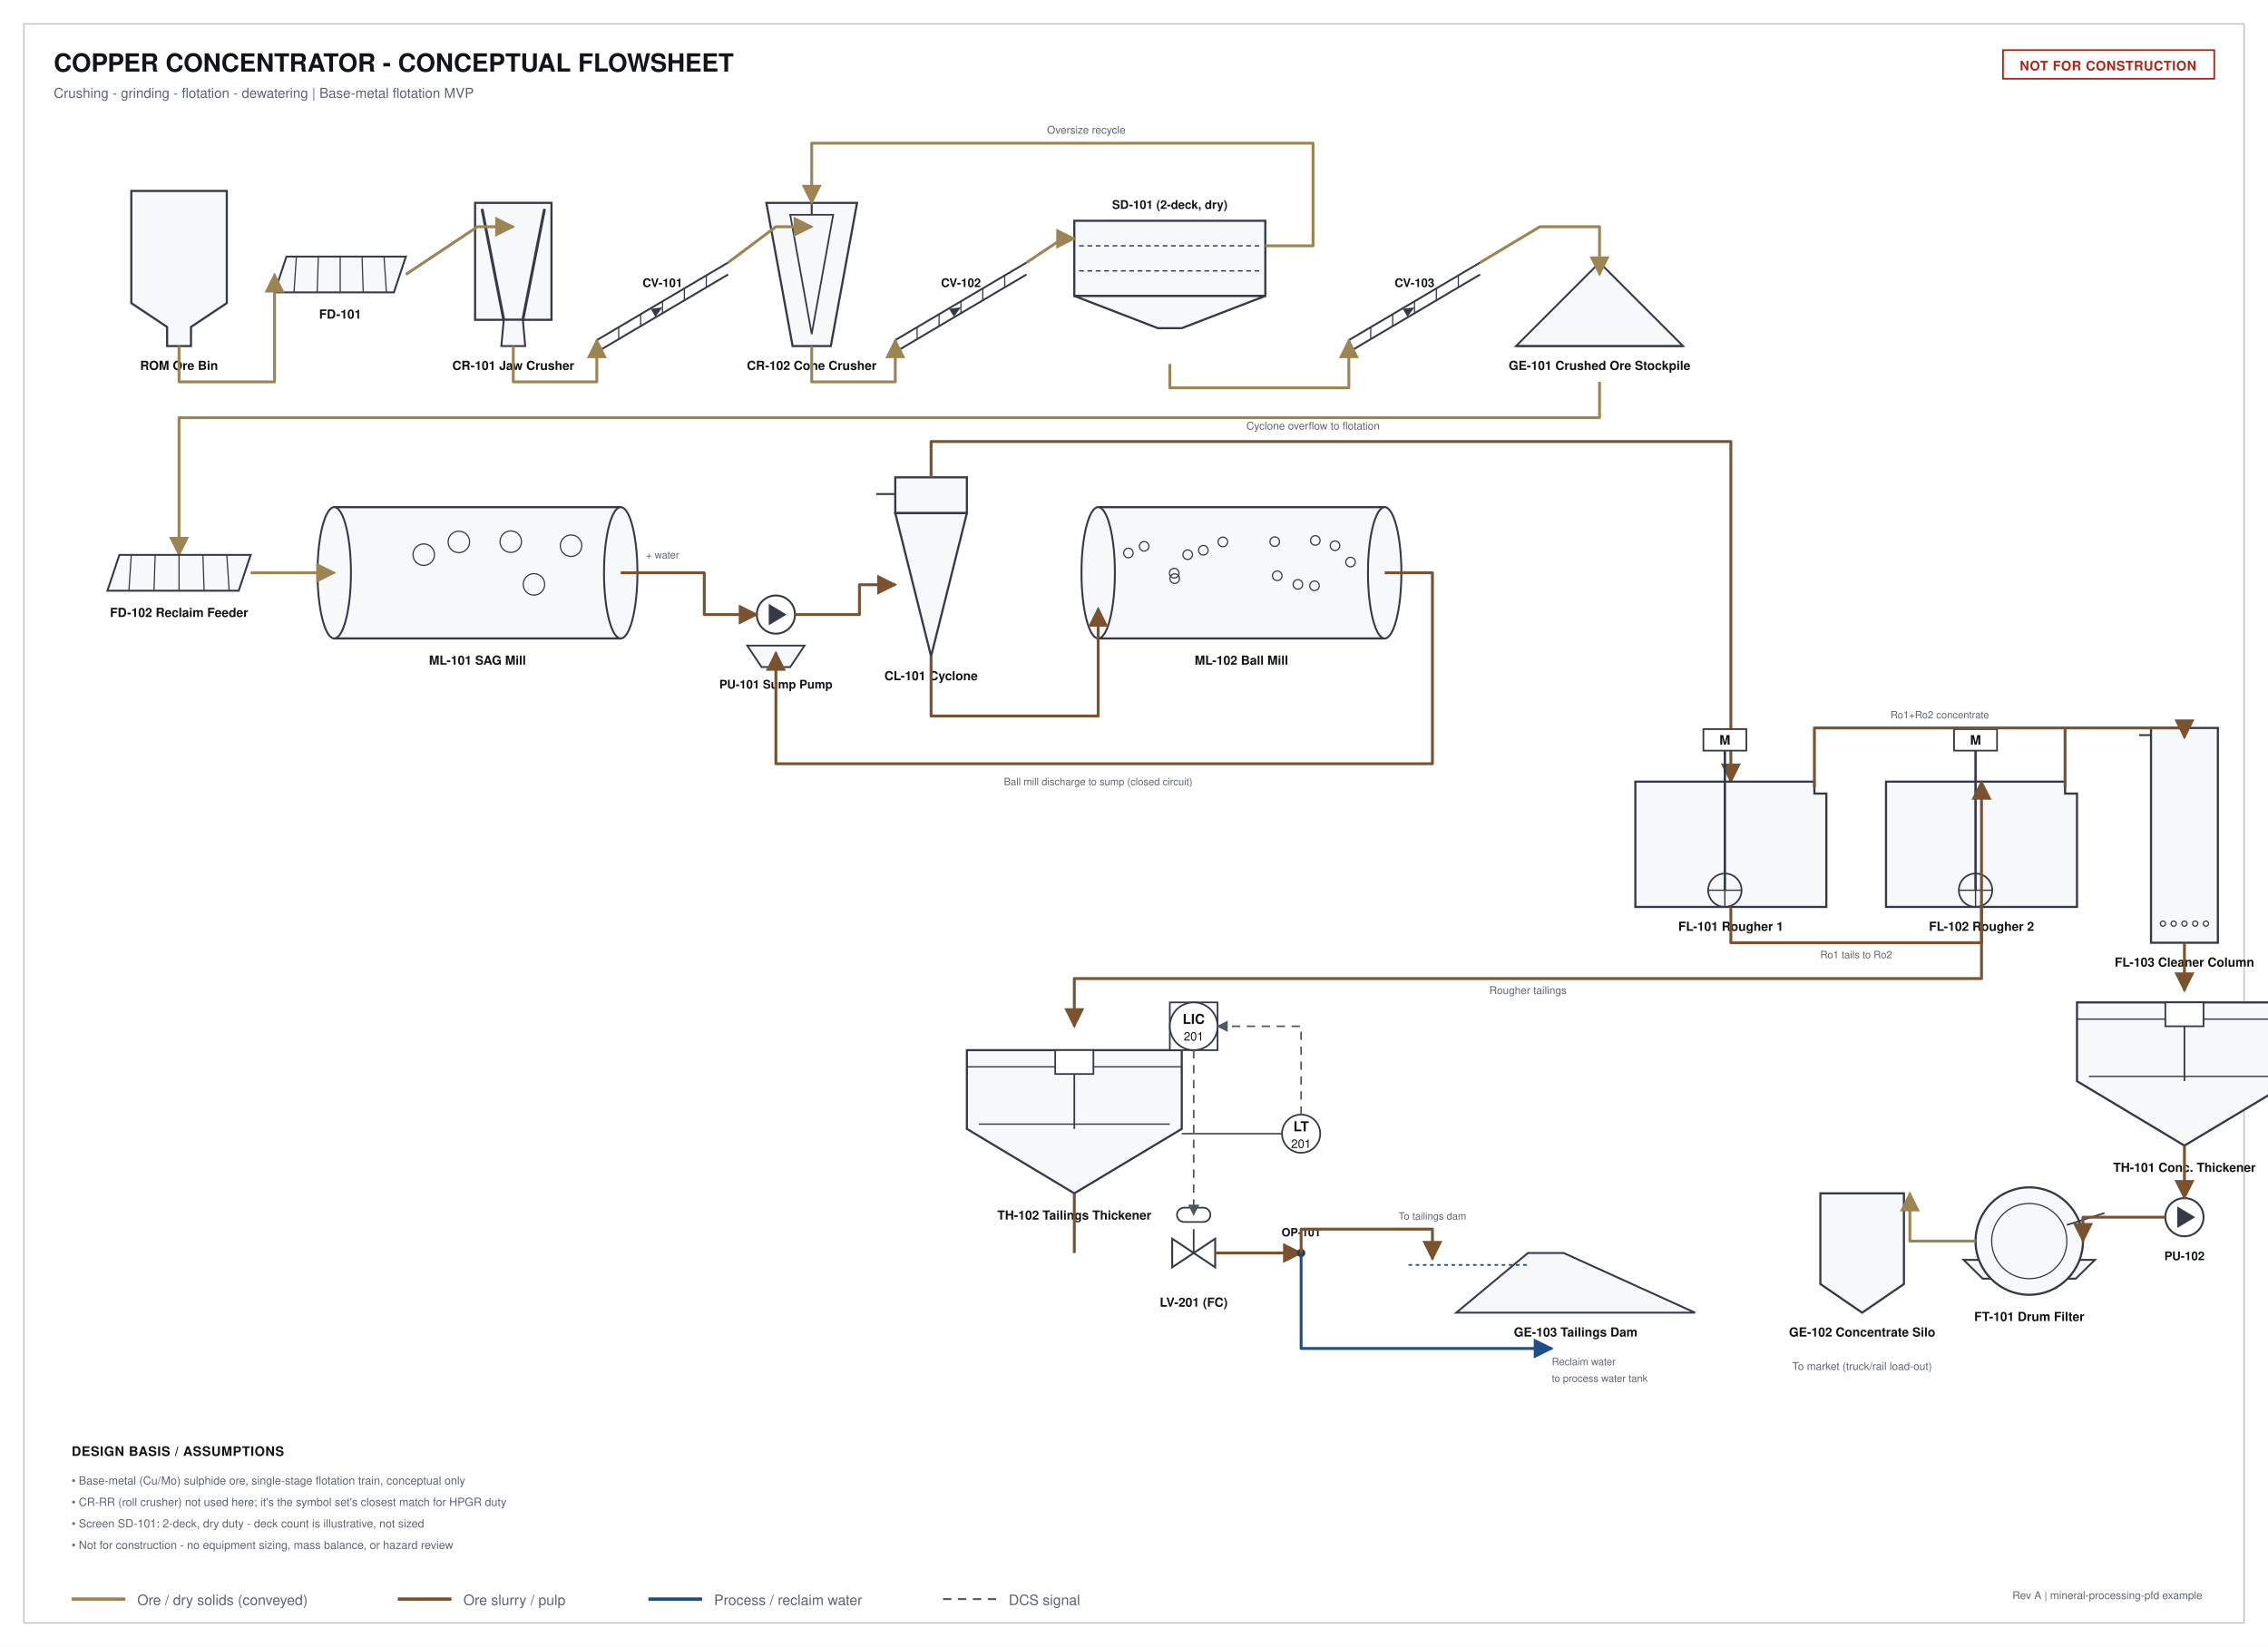
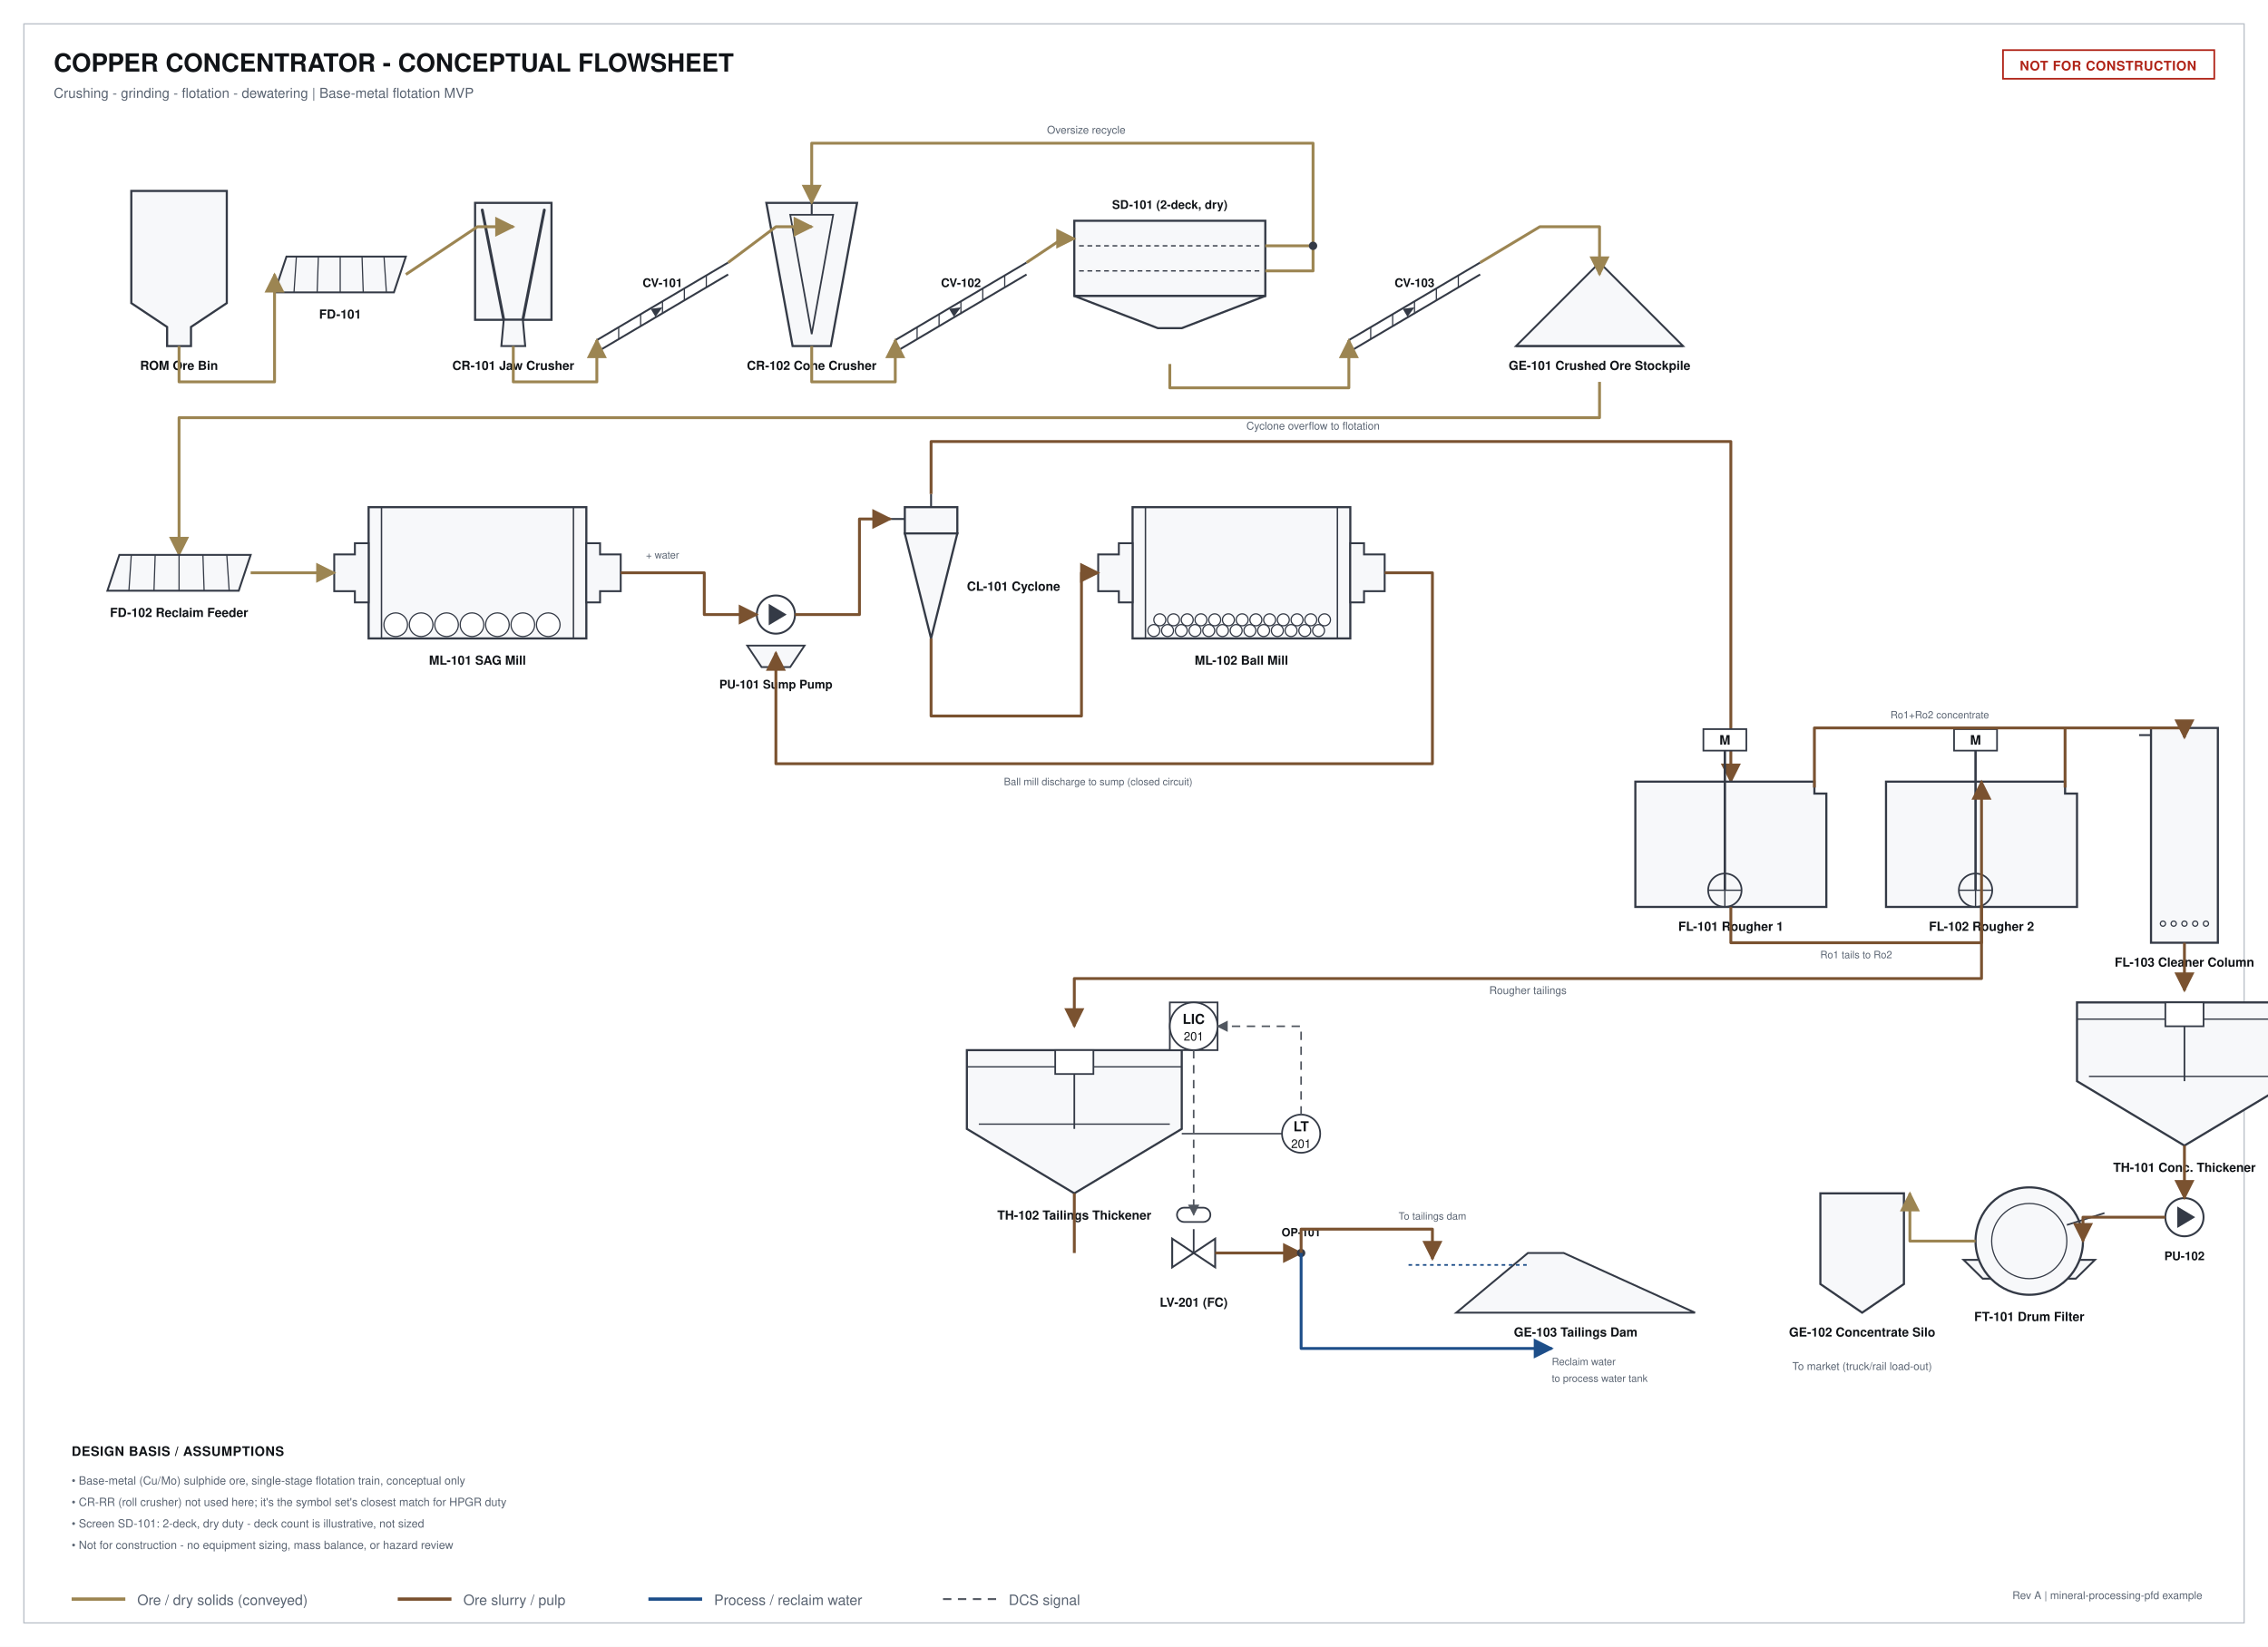
<svg xmlns="http://www.w3.org/2000/svg" width="1900" height="1380" viewBox="0 0 1900 1380" font-family="'Helvetica Neue', Helvetica, Arial, sans-serif">
  <defs>
    <marker id="aBlue" viewBox="0 0 10 10" refX="9" refY="5" markerWidth="7" markerHeight="7" orient="auto-start-reverse">
      <path d="M 0,0 L 10,5 L 0,10 z" fill="#1d4e89" />
    </marker>
    <marker id="aRust" viewBox="0 0 10 10" refX="9" refY="5" markerWidth="7" markerHeight="7" orient="auto-start-reverse">
      <path d="M 0,0 L 10,5 L 0,10 z" fill="#a34a28" />
    </marker>
    <marker id="aSig" viewBox="0 0 10 10" refX="9" refY="5" markerWidth="7" markerHeight="7" orient="auto-start-reverse">
      <path d="M 0,0 L 10,5 L 0,10 z" fill="#50565f" />
    </marker>
    <marker id="aCyan" viewBox="0 0 10 10" refX="9" refY="5" markerWidth="7" markerHeight="7" orient="auto-start-reverse">
      <path d="M 0,0 L 10,5 L 0,10 z" fill="#2a7f8f" />
    </marker>
    <marker id="aGreen" viewBox="0 0 10 10" refX="9" refY="5" markerWidth="7" markerHeight="7" orient="auto-start-reverse">
      <path d="M 0,0 L 10,5 L 0,10 z" fill="#3f7a4d" />
    </marker>
    <marker id="aOre" viewBox="0 0 10 10" refX="9" refY="5" markerWidth="7" markerHeight="7" orient="auto-start-reverse">
      <path d="M 0,0 L 10,5 L 0,10 z" fill="#7a5230" />
    </marker>
    <marker id="aSolids" viewBox="0 0 10 10" refX="9" refY="5" markerWidth="7" markerHeight="7" orient="auto-start-reverse">
      <path d="M 0,0 L 10,5 L 0,10 z" fill="#9c8552" />
    </marker>
  </defs>
  <rect width="1900" height="1380" fill="#ffffff" />
  <rect x="20" y="20" width="1860" height="1340" fill="none" stroke="#b8bec7" stroke-width="1" />
  <text x="45" y="60" font-size="21" font-weight="bold" fill="#111418" text-anchor="start">COPPER CONCENTRATOR - CONCEPTUAL FLOWSHEET</text>
  <text x="45" y="82" font-size="11.5" font-weight="normal" fill="#5a6472" text-anchor="start">Crushing - grinding - flotation - dewatering | Base-metal flotation MVP</text>
  <rect x="1678" y="42" width="177" height="24" fill="none" stroke="#b02418" stroke-width="1.4" />
  <text x="1766" y="59" font-size="11" font-weight="bold" fill="#b02418" text-anchor="middle" letter-spacing="0.4">NOT FOR CONSTRUCTION</text>
  <path d="M 110.0,160 L 190.0,160 L 190.0,254 L 160,274 L 160,290 L 140,290 L 140,274 L 110.0,254 Z" fill="#f7f8fa" stroke="#343a46" stroke-width="1.8" />
  <text x="150" y="310" font-size="10.5" font-weight="bold" fill="#111418" text-anchor="middle">ROM Ore Bin</text>
  <path d="M 240,215 L 340,215 L 330,245 L 230,245 Z" fill="#f7f8fa" stroke="#343a46" stroke-width="1.6" />
  <line x1="248.3" y1="215" x2="246.3" y2="245" stroke="#343a46" stroke-width="1" />
  <line x1="266.7" y1="215" x2="265.7" y2="245" stroke="#343a46" stroke-width="1" />
  <line x1="285.0" y1="215" x2="285.0" y2="245" stroke="#343a46" stroke-width="1" />
  <line x1="303.3" y1="215" x2="304.3" y2="245" stroke="#343a46" stroke-width="1" />
  <line x1="321.7" y1="215" x2="323.7" y2="245" stroke="#343a46" stroke-width="1" />
  <text x="285.0" y="267" font-size="10.5" font-weight="bold" fill="#111418" text-anchor="middle">FD-101</text>
  <rect x="398.0" y="170" width="64" height="98" fill="#f7f8fa" stroke="#343a46" stroke-width="1.8" />
  <path d="M 404.0,176 L 422,268" stroke="#343a46" stroke-width="2.4" fill="none" stroke-linecap="round" />
  <path d="M 456.0,176 L 438,268" stroke="#343a46" stroke-width="2.4" fill="none" stroke-linecap="round" />
  <path d="M 422,268 L 420,290 L 440,290 L 438,268 Z" fill="#f7f8fa" stroke="#343a46" stroke-width="1.6" />
  <text x="430" y="310" font-size="10.5" font-weight="bold" fill="#111418" text-anchor="middle">CR-101  Jaw Crusher</text>
  <line x1="500" y1="285" x2="610" y2="220" stroke="#343a46" stroke-width="1.6" />
  <line x1="500" y1="295" x2="610" y2="230" stroke="#343a46" stroke-width="1.6" />
  <line x1="518.3" y1="274.2" x2="518.3" y2="284.2" stroke="#343a46" stroke-width="1" />
  <line x1="536.7" y1="263.3" x2="536.7" y2="273.3" stroke="#343a46" stroke-width="1" />
  <line x1="555.0" y1="252.5" x2="555.0" y2="262.5" stroke="#343a46" stroke-width="1" />
  <line x1="573.3" y1="241.7" x2="573.3" y2="251.7" stroke="#343a46" stroke-width="1" />
  <line x1="591.7" y1="230.8" x2="591.7" y2="240.8" stroke="#343a46" stroke-width="1" />
  <path d="M 555.0,257.5 L 549.1,265.5 L 545.1,258.8 Z" fill="#343a46" />
  <text x="555.0" y="240.5" font-size="10" font-weight="bold" fill="#111418" text-anchor="middle">CV-101</text>
  <path d="M 642.0,170 L 718.0,170 L 696,290 L 664,290 Z" fill="#f7f8fa" stroke="#343a46" stroke-width="1.8" />
  <line x1="680" y1="156" x2="680" y2="180" stroke="#343a46" stroke-width="1.6" />
  <path d="M 662,180 L 698,180 L 680,280 Z" fill="#f7f8fa" stroke="#343a46" stroke-width="1.4" />
  <text x="680" y="310" font-size="10.5" font-weight="bold" fill="#111418" text-anchor="middle">CR-102  Cone Crusher</text>
  <line x1="750" y1="285" x2="860" y2="220" stroke="#343a46" stroke-width="1.6" />
  <line x1="750" y1="295" x2="860" y2="230" stroke="#343a46" stroke-width="1.6" />
  <line x1="768.3" y1="274.2" x2="768.3" y2="284.2" stroke="#343a46" stroke-width="1" />
  <line x1="786.7" y1="263.3" x2="786.7" y2="273.3" stroke="#343a46" stroke-width="1" />
  <line x1="805.0" y1="252.5" x2="805.0" y2="262.5" stroke="#343a46" stroke-width="1" />
  <line x1="823.3" y1="241.7" x2="823.3" y2="251.7" stroke="#343a46" stroke-width="1" />
  <line x1="841.7" y1="230.8" x2="841.7" y2="240.8" stroke="#343a46" stroke-width="1" />
  <path d="M 805.0,257.5 L 799.1,265.5 L 795.1,258.8 Z" fill="#343a46" />
  <text x="805.0" y="240.5" font-size="10" font-weight="bold" fill="#111418" text-anchor="middle">CV-102</text>
  <rect x="900" y="185" width="160" height="63.0" fill="#f7f8fa" stroke="#343a46" stroke-width="1.8" />
  <path d="M 900,248.0 L 1060,248.0 L 990.0,275 L 970.0,275 Z" fill="#f7f8fa" stroke="#343a46" stroke-width="1.8" />
  <line x1="904" y1="206.0" x2="1056" y2="206.0" stroke="#343a46" stroke-width="1.1" stroke-dasharray="4,3" />
  <line x1="904" y1="227.0" x2="1056" y2="227.0" stroke="#343a46" stroke-width="1.1" stroke-dasharray="4,3" />
  <text x="980.0" y="175" font-size="10" font-weight="bold" fill="#111418" text-anchor="middle">SD-101 (2-deck, dry)</text>
  <line x1="1130" y1="285" x2="1240" y2="220" stroke="#343a46" stroke-width="1.6" />
  <line x1="1130" y1="295" x2="1240" y2="230" stroke="#343a46" stroke-width="1.6" />
  <line x1="1148.3" y1="274.2" x2="1148.3" y2="284.2" stroke="#343a46" stroke-width="1" />
  <line x1="1166.7" y1="263.3" x2="1166.7" y2="273.3" stroke="#343a46" stroke-width="1" />
  <line x1="1185.0" y1="252.5" x2="1185.0" y2="262.5" stroke="#343a46" stroke-width="1" />
  <line x1="1203.3" y1="241.7" x2="1203.3" y2="251.7" stroke="#343a46" stroke-width="1" />
  <line x1="1221.7" y1="230.8" x2="1221.7" y2="240.8" stroke="#343a46" stroke-width="1" />
  <path d="M 1185.0,257.5 L 1179.1,265.5 L 1175.1,258.8 Z" fill="#343a46" />
  <text x="1185.0" y="240.5" font-size="10" font-weight="bold" fill="#111418" text-anchor="middle">CV-103</text>
  <path d="M 1270.0,290 L 1340,220 L 1410.0,290 Z" fill="#f7f8fa" stroke="#343a46" stroke-width="1.6" />
  <line x1="1270.0" y1="290" x2="1410.0" y2="290" stroke="#343a46" stroke-width="1.6" />
  <text x="1340" y="310" font-size="10.5" font-weight="bold" fill="#111418" text-anchor="middle">GE-101  Crushed Ore Stockpile</text>
  <path d="M 150,290 L 150,320 L 230,320 L 230,230" fill="none" stroke="#9c8552" stroke-width="2.4" stroke-linejoin="round" marker-end="url(#aSolids)" />
  <path d="M 340,230 L 400,190 L 430,190" fill="none" stroke="#9c8552" stroke-width="2.4" stroke-linejoin="round" marker-end="url(#aSolids)" />
  <path d="M 430,290 L 430,320 L 500,320 L 500,285" fill="none" stroke="#9c8552" stroke-width="2.4" stroke-linejoin="round" marker-end="url(#aSolids)" />
  <path d="M 610,220 L 650,190 L 680,190" fill="none" stroke="#9c8552" stroke-width="2.4" stroke-linejoin="round" marker-end="url(#aSolids)" />
  <path d="M 680,290 L 680,320 L 750,320 L 750,285" fill="none" stroke="#9c8552" stroke-width="2.4" stroke-linejoin="round" marker-end="url(#aSolids)" />
  <path d="M 860,220 L 890,200 L 900,200" fill="none" stroke="#9c8552" stroke-width="2.4" stroke-linejoin="round" marker-end="url(#aSolids)" />
  <path d="M 980.0,305 L 980.0,325 L 1130,325 L 1130,285" fill="none" stroke="#9c8552" stroke-width="2.4" stroke-linejoin="round" marker-end="url(#aSolids)" />
  <path d="M 1240,220 L 1290,190 L 1340,190 L 1340,230" fill="none" stroke="#9c8552" stroke-width="2.4" stroke-linejoin="round" marker-end="url(#aSolids)" />
  <path d="M 1060,206.0 L 1100,206.0 L 1100,120 L 680,120 L 680,170" fill="none" stroke="#9c8552" stroke-width="2.4" stroke-linejoin="round" marker-end="url(#aSolids)" />
+   <path d="M 1060,227.0 L 1100,227.0 L 1100,206.0" fill="none" stroke="#9c8552" stroke-width="2.4" stroke-linejoin="round" />
+   <circle cx="1100" cy="206.0" r="3.5" fill="#343a46" />
  <text x="910.0" y="112" font-size="9" font-weight="normal" fill="#5a6472" text-anchor="middle">Oversize recycle</text>
  <path d="M 1340,320 L 1340,350 L 150,350 L 150,465" fill="none" stroke="#9c8552" stroke-width="2.4" stroke-linejoin="round" marker-end="url(#aSolids)" />
  <path d="M 100,465 L 210,465 L 200,495 L 90,495 Z" fill="#f7f8fa" stroke="#343a46" stroke-width="1.6" />
  <line x1="110.0" y1="465" x2="108.0" y2="495" stroke="#343a46" stroke-width="1" />
  <line x1="130.0" y1="465" x2="129.0" y2="495" stroke="#343a46" stroke-width="1" />
  <line x1="150.0" y1="465" x2="150.0" y2="495" stroke="#343a46" stroke-width="1" />
  <line x1="170.0" y1="465" x2="171.0" y2="495" stroke="#343a46" stroke-width="1" />
  <line x1="190.0" y1="465" x2="192.0" y2="495" stroke="#343a46" stroke-width="1" />
  <text x="150.0" y="517" font-size="10.5" font-weight="bold" fill="#111418" text-anchor="middle">FD-102  Reclaim Feeder</text>
-   <rect x="280" y="425" width="240" height="110" fill="#f7f8fa" stroke="#343a46" stroke-width="1.8" />
-   <ellipse cx="280" cy="480.0" rx="14.0" ry="55.0" fill="#f7f8fa" stroke="#343a46" stroke-width="1.6" />
-   <ellipse cx="520" cy="480.0" rx="14.0" ry="55.0" fill="#f7f8fa" stroke="#343a46" stroke-width="1.6" />
-   <circle cx="427.9" cy="453.9" r="9" fill="none" stroke="#343a46" stroke-width="1" />
-   <circle cx="355.0" cy="464.8" r="9" fill="none" stroke="#343a46" stroke-width="1" />
-   <circle cx="447.3" cy="489.7" r="9" fill="none" stroke="#343a46" stroke-width="1" />
-   <circle cx="478.4" cy="457.3" r="9" fill="none" stroke="#343a46" stroke-width="1" />
-   <circle cx="384.4" cy="454.1" r="9" fill="none" stroke="#343a46" stroke-width="1" />
+   <rect x="308.8" y="425" width="182.4" height="110" fill="#f7f8fa" stroke="#343a46" stroke-width="1.8" />
+   <line x1="319.6" y1="425" x2="319.6" y2="535" stroke="#343a46" stroke-width="1.2" />
+   <line x1="480.4" y1="425" x2="480.4" y2="535" stroke="#343a46" stroke-width="1.2" />
+   <path class="trunnion" d="M 308.8,455.2 L 297.3,455.2 L 297.3,464.6 L 280,464.6 L 280,495.4 L 297.3,495.4 L 297.3,504.8 L 308.8,504.8 Z" fill="#f7f8fa" stroke="#343a46" stroke-width="1.6" />
+   <path class="trunnion" d="M 491.2,455.2 L 502.7,455.2 L 502.7,464.6 L 520,464.6 L 520,495.4 L 502.7,495.4 L 502.7,504.8 L 491.2,504.8 Z" fill="#f7f8fa" stroke="#343a46" stroke-width="1.6" />
+   <circle class="charge" cx="331.5" cy="523.5" r="9.9" fill="#ffffff" stroke="#343a46" stroke-width="1" />
+   <circle class="charge" cx="352.8" cy="523.5" r="9.9" fill="#ffffff" stroke="#343a46" stroke-width="1" />
+   <circle class="charge" cx="374.1" cy="523.5" r="9.9" fill="#ffffff" stroke="#343a46" stroke-width="1" />
+   <circle class="charge" cx="395.4" cy="523.5" r="9.9" fill="#ffffff" stroke="#343a46" stroke-width="1" />
+   <circle class="charge" cx="416.7" cy="523.5" r="9.9" fill="#ffffff" stroke="#343a46" stroke-width="1" />
+   <circle class="charge" cx="438.0" cy="523.5" r="9.9" fill="#ffffff" stroke="#343a46" stroke-width="1" />
+   <circle class="charge" cx="459.3" cy="523.5" r="9.9" fill="#ffffff" stroke="#343a46" stroke-width="1" />
  <text x="400.0" y="557" font-size="10.5" font-weight="bold" fill="#111418" text-anchor="middle">ML-101  SAG Mill</text>
  <path d="M 626,541 L 674,541 L 662,559 L 638,559 Z" fill="#f7f8fa" stroke="#343a46" stroke-width="1.5" />
  <circle cx="650" cy="515" r="16" fill="#ffffff" stroke="#343a46" stroke-width="1.6" />
  <path d="M 644,506 L 644,524 L 659,515 Z" fill="#343a46" />
  <text x="650" y="577" font-size="10" font-weight="bold" fill="#111418" text-anchor="middle">PU-101  Sump Pump</text>
-   <rect x="750" y="400" width="60" height="30" fill="#f7f8fa" stroke="#343a46" stroke-width="1.8" />
-   <path d="M 750,430 L 810,430 L 780,550 Z" fill="#f7f8fa" stroke="#343a46" stroke-width="1.8" />
-   <line x1="734" y1="414" x2="750" y2="414" stroke="#343a46" stroke-width="1.6" />
-   <line x1="780" y1="386" x2="780" y2="400" stroke="#343a46" stroke-width="1.6" />
-   <text x="780" y="570" font-size="10.5" font-weight="bold" fill="#111418" text-anchor="middle">CL-101  Cyclone</text>
-   <rect x="920" y="425" width="240" height="110" fill="#f7f8fa" stroke="#343a46" stroke-width="1.8" />
-   <ellipse cx="920" cy="480.0" rx="14.0" ry="55.0" fill="#f7f8fa" stroke="#343a46" stroke-width="1.6" />
-   <ellipse cx="1160" cy="480.0" rx="14.0" ry="55.0" fill="#f7f8fa" stroke="#343a46" stroke-width="1.6" />
-   <circle cx="1067.9" cy="453.9" r="4" fill="none" stroke="#343a46" stroke-width="1" />
-   <circle cx="995.0" cy="464.8" r="4" fill="none" stroke="#343a46" stroke-width="1" />
-   <circle cx="1087.3" cy="489.7" r="4" fill="none" stroke="#343a46" stroke-width="1" />
-   <circle cx="1118.4" cy="457.3" r="4" fill="none" stroke="#343a46" stroke-width="1" />
-   <circle cx="1024.4" cy="454.1" r="4" fill="none" stroke="#343a46" stroke-width="1" />
-   <circle cx="983.7" cy="480.3" r="4" fill="none" stroke="#343a46" stroke-width="1" />
-   <circle cx="945.3" cy="463.4" r="4" fill="none" stroke="#343a46" stroke-width="1" />
-   <circle cx="1070.0" cy="482.5" r="4" fill="none" stroke="#343a46" stroke-width="1" />
-   <circle cx="984.1" cy="484.9" r="4" fill="none" stroke="#343a46" stroke-width="1" />
-   <circle cx="1101.9" cy="452.9" r="4" fill="none" stroke="#343a46" stroke-width="1" />
-   <circle cx="1101.2" cy="490.9" r="4" fill="none" stroke="#343a46" stroke-width="1" />
-   <circle cx="1008.1" cy="461.1" r="4" fill="none" stroke="#343a46" stroke-width="1" />
-   <circle cx="1131.4" cy="471.0" r="4" fill="none" stroke="#343a46" stroke-width="1" />
-   <circle cx="958.5" cy="457.8" r="4" fill="none" stroke="#343a46" stroke-width="1" />
+   <rect x="758" y="425" width="44" height="22" fill="#f7f8fa" stroke="#343a46" stroke-width="1.8" />
+   <path d="M 758,447 L 802,447 L 780,535 Z" fill="#f7f8fa" stroke="#343a46" stroke-width="1.8" />
+   <line x1="745.9" y1="434.9" x2="758" y2="434.9" stroke="#343a46" stroke-width="1.6" />
+   <line x1="780" y1="414.0" x2="780" y2="425" stroke="#343a46" stroke-width="1.6" />
+   <text x="810" y="495.0" font-size="10.5" font-weight="bold" fill="#111418" text-anchor="start">CL-101  Cyclone</text>
+   <rect x="948.8" y="425" width="182.4" height="110" fill="#f7f8fa" stroke="#343a46" stroke-width="1.8" />
+   <line x1="959.6" y1="425" x2="959.6" y2="535" stroke="#343a46" stroke-width="1.2" />
+   <line x1="1120.4" y1="425" x2="1120.4" y2="535" stroke="#343a46" stroke-width="1.2" />
+   <path class="trunnion" d="M 948.8,455.2 L 937.3,455.2 L 937.3,464.6 L 920,464.6 L 920,495.4 L 937.3,495.4 L 937.3,504.8 L 948.8,504.8 Z" fill="#f7f8fa" stroke="#343a46" stroke-width="1.6" />
+   <path class="trunnion" d="M 1131.2,455.2 L 1142.7,455.2 L 1142.7,464.6 L 1160,464.6 L 1160,495.4 L 1142.7,495.4 L 1142.7,504.8 L 1131.2,504.8 Z" fill="#f7f8fa" stroke="#343a46" stroke-width="1.6" />
+   <circle class="charge" cx="966.6" cy="528.4" r="5.0" fill="#ffffff" stroke="#343a46" stroke-width="1" />
+   <circle class="charge" cx="978.1" cy="528.4" r="5.0" fill="#ffffff" stroke="#343a46" stroke-width="1" />
+   <circle class="charge" cx="989.6" cy="528.4" r="5.0" fill="#ffffff" stroke="#343a46" stroke-width="1" />
+   <circle class="charge" cx="1001.1" cy="528.4" r="5.0" fill="#ffffff" stroke="#343a46" stroke-width="1" />
+   <circle class="charge" cx="1012.6" cy="528.4" r="5.0" fill="#ffffff" stroke="#343a46" stroke-width="1" />
+   <circle class="charge" cx="1024.1" cy="528.4" r="5.0" fill="#ffffff" stroke="#343a46" stroke-width="1" />
+   <circle class="charge" cx="1035.6" cy="528.4" r="5.0" fill="#ffffff" stroke="#343a46" stroke-width="1" />
+   <circle class="charge" cx="1047.1" cy="528.4" r="5.0" fill="#ffffff" stroke="#343a46" stroke-width="1" />
+   <circle class="charge" cx="1058.6" cy="528.4" r="5.0" fill="#ffffff" stroke="#343a46" stroke-width="1" />
+   <circle class="charge" cx="1070.1" cy="528.4" r="5.0" fill="#ffffff" stroke="#343a46" stroke-width="1" />
+   <circle class="charge" cx="1081.6" cy="528.4" r="5.0" fill="#ffffff" stroke="#343a46" stroke-width="1" />
+   <circle class="charge" cx="1093.1" cy="528.4" r="5.0" fill="#ffffff" stroke="#343a46" stroke-width="1" />
+   <circle class="charge" cx="1104.6" cy="528.4" r="5.0" fill="#ffffff" stroke="#343a46" stroke-width="1" />
+   <circle class="charge" cx="971.6" cy="519.4" r="5.0" fill="#ffffff" stroke="#343a46" stroke-width="1" />
+   <circle class="charge" cx="983.1" cy="519.4" r="5.0" fill="#ffffff" stroke="#343a46" stroke-width="1" />
+   <circle class="charge" cx="994.6" cy="519.4" r="5.0" fill="#ffffff" stroke="#343a46" stroke-width="1" />
+   <circle class="charge" cx="1006.1" cy="519.4" r="5.0" fill="#ffffff" stroke="#343a46" stroke-width="1" />
+   <circle class="charge" cx="1017.6" cy="519.4" r="5.0" fill="#ffffff" stroke="#343a46" stroke-width="1" />
+   <circle class="charge" cx="1029.1" cy="519.4" r="5.0" fill="#ffffff" stroke="#343a46" stroke-width="1" />
+   <circle class="charge" cx="1040.6" cy="519.4" r="5.0" fill="#ffffff" stroke="#343a46" stroke-width="1" />
+   <circle class="charge" cx="1052.1" cy="519.4" r="5.0" fill="#ffffff" stroke="#343a46" stroke-width="1" />
+   <circle class="charge" cx="1063.6" cy="519.4" r="5.0" fill="#ffffff" stroke="#343a46" stroke-width="1" />
+   <circle class="charge" cx="1075.1" cy="519.4" r="5.0" fill="#ffffff" stroke="#343a46" stroke-width="1" />
+   <circle class="charge" cx="1086.6" cy="519.4" r="5.0" fill="#ffffff" stroke="#343a46" stroke-width="1" />
+   <circle class="charge" cx="1098.1" cy="519.4" r="5.0" fill="#ffffff" stroke="#343a46" stroke-width="1" />
+   <circle class="charge" cx="1109.6" cy="519.4" r="5.0" fill="#ffffff" stroke="#343a46" stroke-width="1" />
  <text x="1040.0" y="557" font-size="10.5" font-weight="bold" fill="#111418" text-anchor="middle">ML-102  Ball Mill</text>
  <path d="M 210,480 L 280,480" fill="none" stroke="#9c8552" stroke-width="2.4" stroke-linejoin="round" marker-end="url(#aSolids)" />
  <path d="M 520,480 L 590,480 L 590,515 L 634,515" fill="none" stroke="#7a5230" stroke-width="2.4" stroke-linejoin="round" marker-end="url(#aOre)" />
  <text x="555" y="468" font-size="8.5" font-weight="normal" fill="#5a6472" text-anchor="middle">+ water</text>
-   <path d="M 666,515 L 720,515 L 720,490 L 750,490" fill="none" stroke="#7a5230" stroke-width="2.4" stroke-linejoin="round" marker-end="url(#aOre)" />
-   <path d="M 780,550 L 780,600 L 920,600 L 920,510" fill="none" stroke="#7a5230" stroke-width="2.4" stroke-linejoin="round" marker-end="url(#aOre)" />
+   <path d="M 666,515 L 720,515 L 720,434.9 L 745.9,434.9" fill="none" stroke="#7a5230" stroke-width="2.4" stroke-linejoin="round" marker-end="url(#aOre)" />
+   <path d="M 780,535 L 780,600 L 906,600 L 906,480 L 920,480" fill="none" stroke="#7a5230" stroke-width="2.4" stroke-linejoin="round" marker-end="url(#aOre)" />
  <path d="M 1160,480 L 1200,480 L 1200,640 L 650,640 L 650,547" fill="none" stroke="#7a5230" stroke-width="2.4" stroke-linejoin="round" marker-end="url(#aOre)" />
  <text x="920" y="658" font-size="8.5" font-weight="normal" fill="#5a6472" text-anchor="middle">Ball mill discharge to sump (closed circuit)</text>
-   <path d="M 780,400 L 780,370 L 1450,370 L 1450,655" fill="none" stroke="#7a5230" stroke-width="2.4" stroke-linejoin="round" marker-end="url(#aOre)" />
+   <path d="M 780,414.0 L 780,370 L 1450,370 L 1450,655" fill="none" stroke="#7a5230" stroke-width="2.4" stroke-linejoin="round" marker-end="url(#aOre)" />
  <text x="1100" y="360" font-size="9" font-weight="normal" fill="#5a6472" text-anchor="middle">Cyclone overflow to flotation</text>
  <path d="M 1370,655 L 1520,655 L 1520,665 L 1530,665 L 1530,760 L 1370,760 Z" fill="#f7f8fa" stroke="#343a46" stroke-width="1.8" />
  <line x1="1445.0" y1="625" x2="1445.0" y2="746" stroke="#343a46" stroke-width="2" />
  <rect x="1427.0" y="611" width="36" height="18" fill="#ffffff" stroke="#343a46" stroke-width="1.4" />
  <text x="1445.0" y="624" font-size="11" font-weight="bold" fill="#111418" text-anchor="middle">M</text>
  <circle cx="1445.0" cy="746" r="14" fill="none" stroke="#343a46" stroke-width="1.4" />
  <line x1="1431.0" y1="746" x2="1459.0" y2="746" stroke="#343a46" stroke-width="1.1" />
  <line x1="1445.0" y1="732" x2="1445.0" y2="760" stroke="#343a46" stroke-width="1.1" />
  <text x="1450.0" y="780" font-size="10.5" font-weight="bold" fill="#111418" text-anchor="middle">FL-101  Rougher 1</text>
  <path d="M 1580,655 L 1730,655 L 1730,665 L 1740,665 L 1740,760 L 1580,760 Z" fill="#f7f8fa" stroke="#343a46" stroke-width="1.8" />
  <line x1="1655.0" y1="625" x2="1655.0" y2="746" stroke="#343a46" stroke-width="2" />
  <rect x="1637.0" y="611" width="36" height="18" fill="#ffffff" stroke="#343a46" stroke-width="1.4" />
  <text x="1655.0" y="624" font-size="11" font-weight="bold" fill="#111418" text-anchor="middle">M</text>
  <circle cx="1655.0" cy="746" r="14" fill="none" stroke="#343a46" stroke-width="1.4" />
  <line x1="1641.0" y1="746" x2="1669.0" y2="746" stroke="#343a46" stroke-width="1.1" />
  <line x1="1655.0" y1="732" x2="1655.0" y2="760" stroke="#343a46" stroke-width="1.1" />
  <text x="1660.0" y="780" font-size="10.5" font-weight="bold" fill="#111418" text-anchor="middle">FL-102  Rougher 2</text>
  <rect x="1802" y="610" width="56" height="180" fill="#f7f8fa" stroke="#343a46" stroke-width="1.8" />
  <line x1="1792" y1="616" x2="1802" y2="616" stroke="#343a46" stroke-width="1.6" />
  <circle cx="1812.0" cy="774" r="2.2" fill="none" stroke="#343a46" stroke-width="1" />
  <circle cx="1821.0" cy="774" r="2.2" fill="none" stroke="#343a46" stroke-width="1" />
  <circle cx="1830.0" cy="774" r="2.2" fill="none" stroke="#343a46" stroke-width="1" />
  <circle cx="1839.0" cy="774" r="2.2" fill="none" stroke="#343a46" stroke-width="1" />
  <circle cx="1848.0" cy="774" r="2.2" fill="none" stroke="#343a46" stroke-width="1" />
  <text x="1830" y="810" font-size="10.5" font-weight="bold" fill="#111418" text-anchor="middle">FL-103  Cleaner Column</text>
  <path d="M 1450,760 L 1450,790 L 1660,790 L 1660,655" fill="none" stroke="#7a5230" stroke-width="2.4" stroke-linejoin="round" marker-end="url(#aOre)" />
  <text x="1555" y="803" font-size="8.5" font-weight="normal" fill="#5a6472" text-anchor="middle">Ro1 tails to Ro2</text>
  <path d="M 1660,760 L 1660,820 L 900,820 L 900,860" fill="none" stroke="#7a5230" stroke-width="2.4" stroke-linejoin="round" marker-end="url(#aOre)" />
  <text x="1280" y="833" font-size="9" font-weight="normal" fill="#5a6472" text-anchor="middle">Rougher tailings</text>
  <path d="M 1520,660 L 1520,610 L 1830,610 L 1830,618" fill="none" stroke="#7a5230" stroke-width="2.4" stroke-linejoin="round" marker-end="url(#aOre)" />
  <path d="M 1730,660 L 1730,610" fill="none" stroke="#7a5230" stroke-width="2.4" stroke-linejoin="round" />
  <text x="1625" y="602" font-size="8.5" font-weight="normal" fill="#5a6472" text-anchor="middle">Ro1+Ro2 concentrate</text>
  <path d="M 1740,840 L 1920,840 L 1920,906.0 L 1830,960 L 1740,906.0 Z" fill="#f7f8fa" stroke="#343a46" stroke-width="1.8" />
  <line x1="1740" y1="854" x2="1920" y2="854" stroke="#343a46" stroke-width="1.1" />
  <rect x="1814" y="840" width="32" height="20" fill="#ffffff" stroke="#343a46" stroke-width="1.4" />
  <line x1="1830" y1="860" x2="1830" y2="906.0" stroke="#343a46" stroke-width="1.4" />
  <line x1="1750" y1="902.0" x2="1910" y2="902.0" stroke="#343a46" stroke-width="1.1" />
  <text x="1830" y="982" font-size="10.5" font-weight="bold" fill="#111418" text-anchor="middle">TH-101  Conc. Thickener</text>
  <path d="M 1830,790 L 1830,830" fill="none" stroke="#7a5230" stroke-width="2.4" stroke-linejoin="round" marker-end="url(#aOre)" />
  <circle cx="1830" cy="1020" r="16" fill="#ffffff" stroke="#343a46" stroke-width="1.6" />
  <path d="M 1824,1011 L 1824,1029 L 1839,1020 Z" fill="#343a46" />
  <text x="1830" y="1056" font-size="10" font-weight="bold" fill="#111418" text-anchor="middle">PU-102</text>
  <path d="M 1830,960 L 1830,1004" fill="none" stroke="#7a5230" stroke-width="2.4" stroke-linejoin="round" marker-end="url(#aOre)" />
  <path d="M 1645,1055.75 L 1755,1055.75 L 1739,1071.5 L 1661,1071.5 Z" fill="#f7f8fa" stroke="#343a46" stroke-width="1.6" />
  <circle cx="1700" cy="1040" r="45" fill="#f7f8fa" stroke="#343a46" stroke-width="1.8" />
  <circle cx="1700" cy="1040" r="31.5" fill="none" stroke="#343a46" stroke-width="1" />
  <line x1="1731.5" y1="1026.5" x2="1763" y2="1016.5" stroke="#343a46" stroke-width="1.4" />
  <text x="1700" y="1107" font-size="10.5" font-weight="bold" fill="#111418" text-anchor="middle">FT-101  Drum Filter</text>
  <path d="M 1814,1020 L 1745,1020 L 1745,1040" fill="none" stroke="#7a5230" stroke-width="2.4" stroke-linejoin="round" marker-end="url(#aOre)" />
  <path d="M 1525.0,1000 L 1595.0,1000 L 1595.0,1076 L 1560,1100 L 1525.0,1076 Z" fill="#f7f8fa" stroke="#343a46" stroke-width="1.8" />
  <text x="1560" y="1120" font-size="10.5" font-weight="bold" fill="#111418" text-anchor="middle">GE-102  Concentrate Silo</text>
  <path d="M 1655,1040 L 1600,1040 L 1600,1000" fill="none" stroke="#9c8552" stroke-width="2.4" stroke-linejoin="round" marker-end="url(#aSolids)" />
  <text x="1560" y="1148" font-size="9" font-weight="normal" fill="#5a6472" text-anchor="middle">To market (truck/rail load-out)</text>
  <path d="M 810,880 L 990,880 L 990,946.0 L 900,1000 L 810,946.0 Z" fill="#f7f8fa" stroke="#343a46" stroke-width="1.8" />
  <line x1="810" y1="894" x2="990" y2="894" stroke="#343a46" stroke-width="1.1" />
  <rect x="884" y="880" width="32" height="20" fill="#ffffff" stroke="#343a46" stroke-width="1.4" />
  <line x1="900" y1="900" x2="900" y2="946.0" stroke="#343a46" stroke-width="1.4" />
  <line x1="820" y1="942.0" x2="980" y2="942.0" stroke="#343a46" stroke-width="1.1" />
  <text x="900" y="1022" font-size="10.5" font-weight="bold" fill="#111418" text-anchor="middle">TH-102  Tailings Thickener</text>
  <path d="M 900,1000 L 900,1050" fill="none" stroke="#7a5230" stroke-width="2.4" stroke-linejoin="round" />
  <path d="M 982,1038 L 982,1062 L 1000,1050 Z" fill="#ffffff" stroke="#343a46" stroke-width="1.6" stroke-linejoin="miter" />
  <path d="M 1018,1038 L 1018,1062 L 1000,1050 Z" fill="#ffffff" stroke="#343a46" stroke-width="1.6" stroke-linejoin="miter" />
  <line x1="1000" y1="1050" x2="1000" y2="1030" stroke="#343a46" stroke-width="1.4" />
  <rect x="986" y="1012" width="28" height="12" rx="6" fill="#ffffff" stroke="#343a46" stroke-width="1.4" />
  <text x="1000" y="1095" font-size="10.5" font-weight="bold" fill="#111418" text-anchor="middle">LV-201  (FC)</text>
  <path d="M 1018,1050 L 1090,1050" fill="none" stroke="#7a5230" stroke-width="2.4" stroke-linejoin="round" marker-end="url(#aOre)" />
  <circle cx="1090" cy="1050" r="3.5" fill="#343a46" />
  <text x="1090" y="1036" font-size="9.5" font-weight="bold" fill="#111418" text-anchor="middle">OP-101</text>
  <path d="M 1090,1050 L 1090,1030 L 1200,1030 L 1200,1055" fill="none" stroke="#7a5230" stroke-width="2.4" stroke-linejoin="round" marker-end="url(#aOre)" />
  <text x="1200" y="1022" font-size="8.5" font-weight="normal" fill="#5a6472" text-anchor="middle">To tailings dam</text>
  <path d="M 1220,1100 L 1280.0,1050 L 1310.0,1050 L 1420,1100 Z" fill="#f7f8fa" stroke="#343a46" stroke-width="1.6" />
  <line x1="1180" y1="1060" x2="1280.0" y2="1060" stroke="#1d4e89" stroke-width="1.4" stroke-dasharray="3,3" />
  <text x="1320.0" y="1120" font-size="10.5" font-weight="bold" fill="#111418" text-anchor="middle">GE-103  Tailings Dam</text>
  <path d="M 1090,1050 L 1090,1130 L 1300,1130" fill="none" stroke="#1d4e89" stroke-width="2.4" stroke-linejoin="round" marker-end="url(#aBlue)" />
  <text x="1300" y="1144" font-size="8.5" font-weight="normal" fill="#5a6472" text-anchor="start">Reclaim water</text>
  <text x="1300" y="1158" font-size="8.5" font-weight="normal" fill="#5a6472" text-anchor="start">to process water tank</text>
  <circle cx="1090" cy="950" r="16" fill="#ffffff" stroke="#343a46" stroke-width="1.4" />
  <text x="1090" y="948" font-size="11.5" font-weight="bold" fill="#111418" text-anchor="middle">LT</text>
  <text x="1090" y="962" font-size="10" font-weight="normal" fill="#111418" text-anchor="middle">201</text>
  <line x1="1074" y1="950" x2="990" y2="950" stroke="#343a46" stroke-width="1.2" />
  <rect x="980" y="840" width="40" height="40" fill="#ffffff" stroke="#343a46" stroke-width="1.4" />
  <circle cx="1000" cy="860" r="20" fill="#ffffff" stroke="#343a46" stroke-width="1.4" />
  <text x="1000" y="858" font-size="11.5" font-weight="bold" fill="#111418" text-anchor="middle">LIC</text>
  <text x="1000" y="872" font-size="10" font-weight="normal" fill="#111418" text-anchor="middle">201</text>
  <path d="M 1090,934 L 1090,860 L 1020,860" fill="none" stroke="#50565f" stroke-width="1.35" stroke-dasharray="7,5.5" marker-end="url(#aSig)" />
  <path d="M 1000,880 L 1000,1018" fill="none" stroke="#50565f" stroke-width="1.35" stroke-dasharray="7,5.5" marker-end="url(#aSig)" />
  <text x="60" y="1220" font-size="11" font-weight="bold" fill="#111418" text-anchor="start" letter-spacing="0.4">DESIGN BASIS / ASSUMPTIONS</text>
  <text x="60" y="1244" font-size="9.5" font-weight="normal" fill="#5a6472" text-anchor="start">•  Base-metal (Cu/Mo) sulphide ore, single-stage flotation train, conceptual only</text>
  <text x="60" y="1262" font-size="9.5" font-weight="normal" fill="#5a6472" text-anchor="start">•  CR-RR (roll crusher) not used here; it's the symbol set's closest match for HPGR duty</text>
  <text x="60" y="1280" font-size="9.5" font-weight="normal" fill="#5a6472" text-anchor="start">•  Screen SD-101: 2-deck, dry duty - deck count is illustrative, not sized</text>
  <text x="60" y="1298" font-size="9.5" font-weight="normal" fill="#5a6472" text-anchor="start">•  Not for construction - no equipment sizing, mass balance, or hazard review</text>
  <line x1="60" y1="1340" x2="105" y2="1340" stroke="#9c8552" stroke-width="2.8" />
  <text x="115" y="1345" font-size="12" font-weight="normal" fill="#5a6472" text-anchor="start">Ore / dry solids (conveyed)</text>
  <line x1="333.2" y1="1340" x2="378.2" y2="1340" stroke="#7a5230" stroke-width="2.8" />
  <text x="388.2" y="1345" font-size="12" font-weight="normal" fill="#5a6472" text-anchor="start">Ore slurry / pulp</text>
  <line x1="543.2" y1="1340" x2="588.2" y2="1340" stroke="#1d4e89" stroke-width="2.8" />
  <text x="598.2" y="1345" font-size="12" font-weight="normal" fill="#5a6472" text-anchor="start">Process / reclaim water</text>
  <line x1="790.0" y1="1340" x2="835.0" y2="1340" stroke="#50565f" stroke-width="1.6" stroke-dasharray="7,5.5" />
  <text x="845.0" y="1345" font-size="12" font-weight="normal" fill="#5a6472" text-anchor="start">DCS signal</text>
  <text x="1845" y="1340" font-size="9" font-weight="normal" fill="#5a6472" text-anchor="end">Rev A | mineral-processing-pfd example</text>
</svg>
